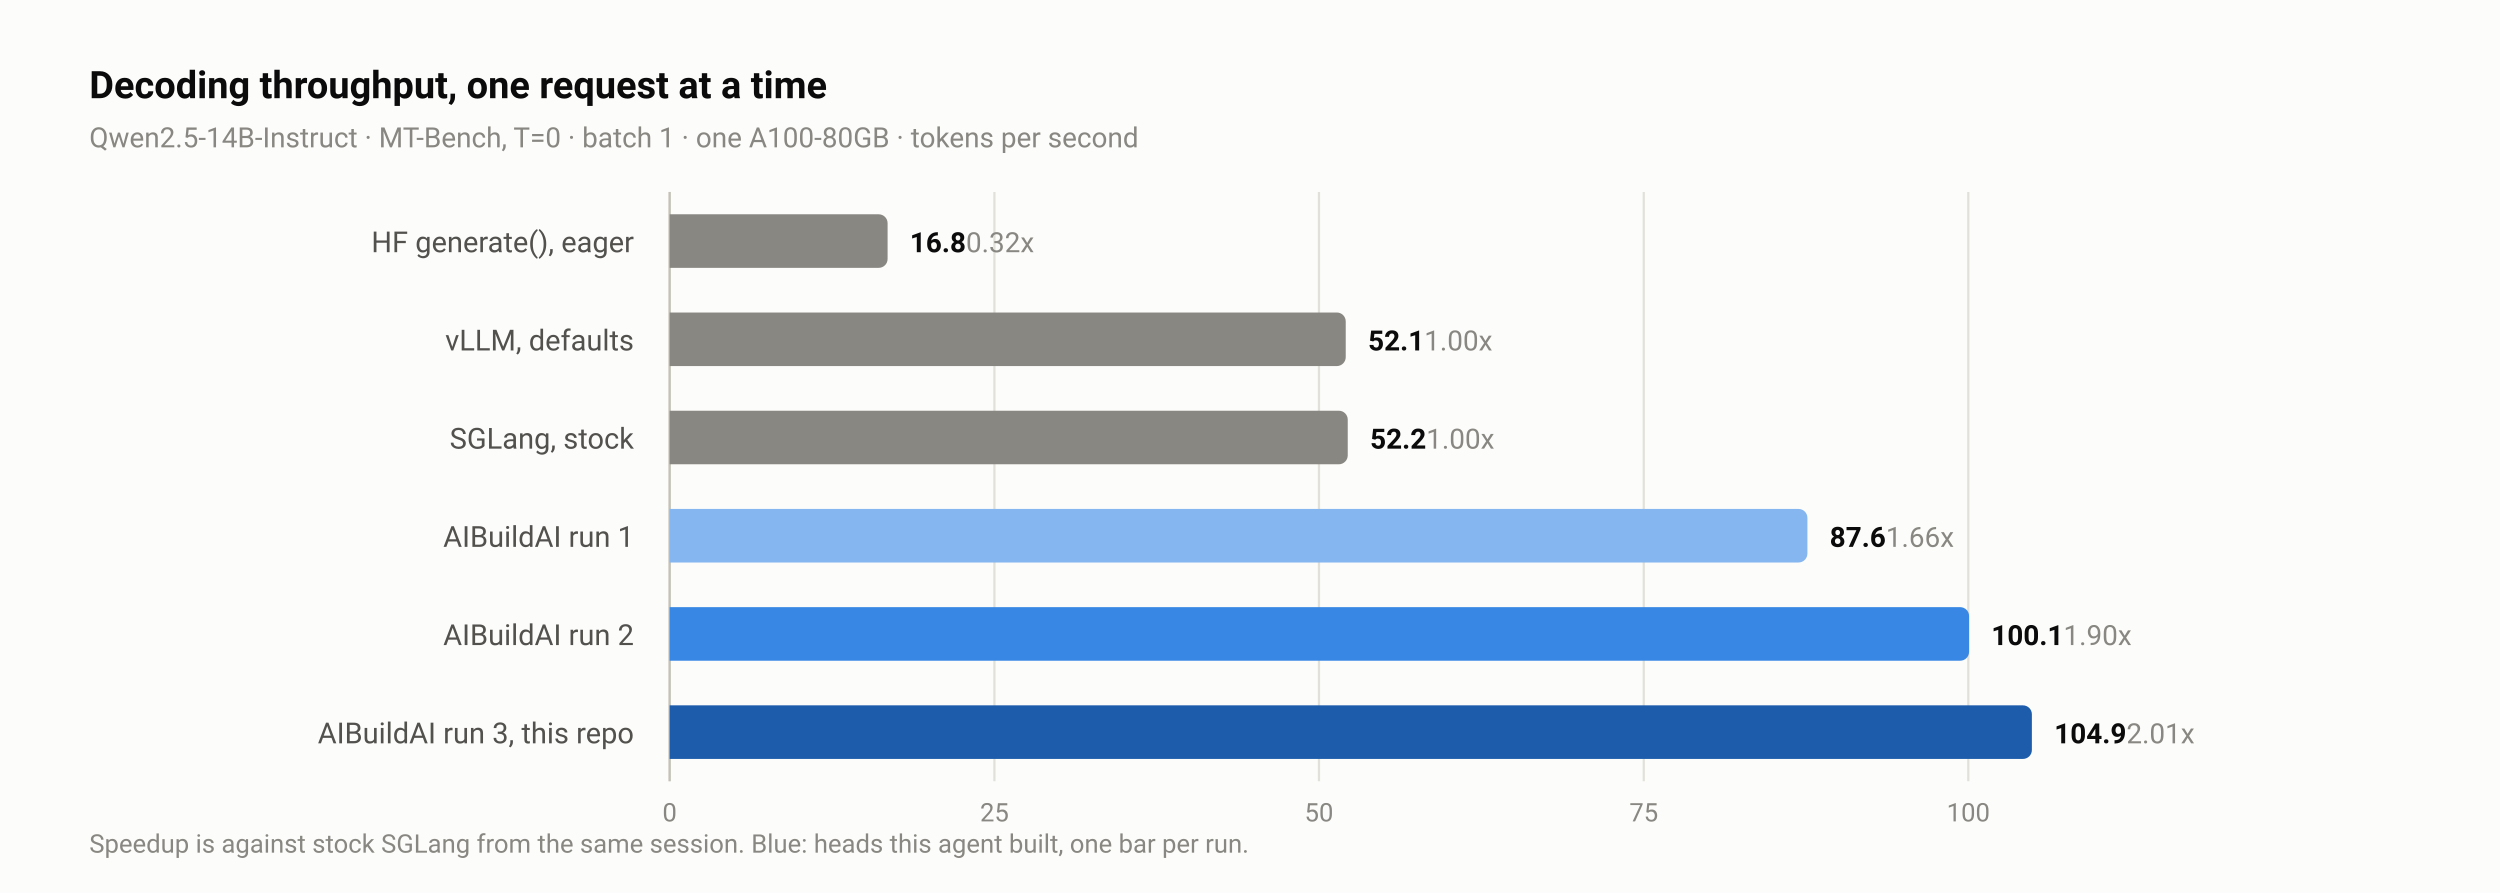
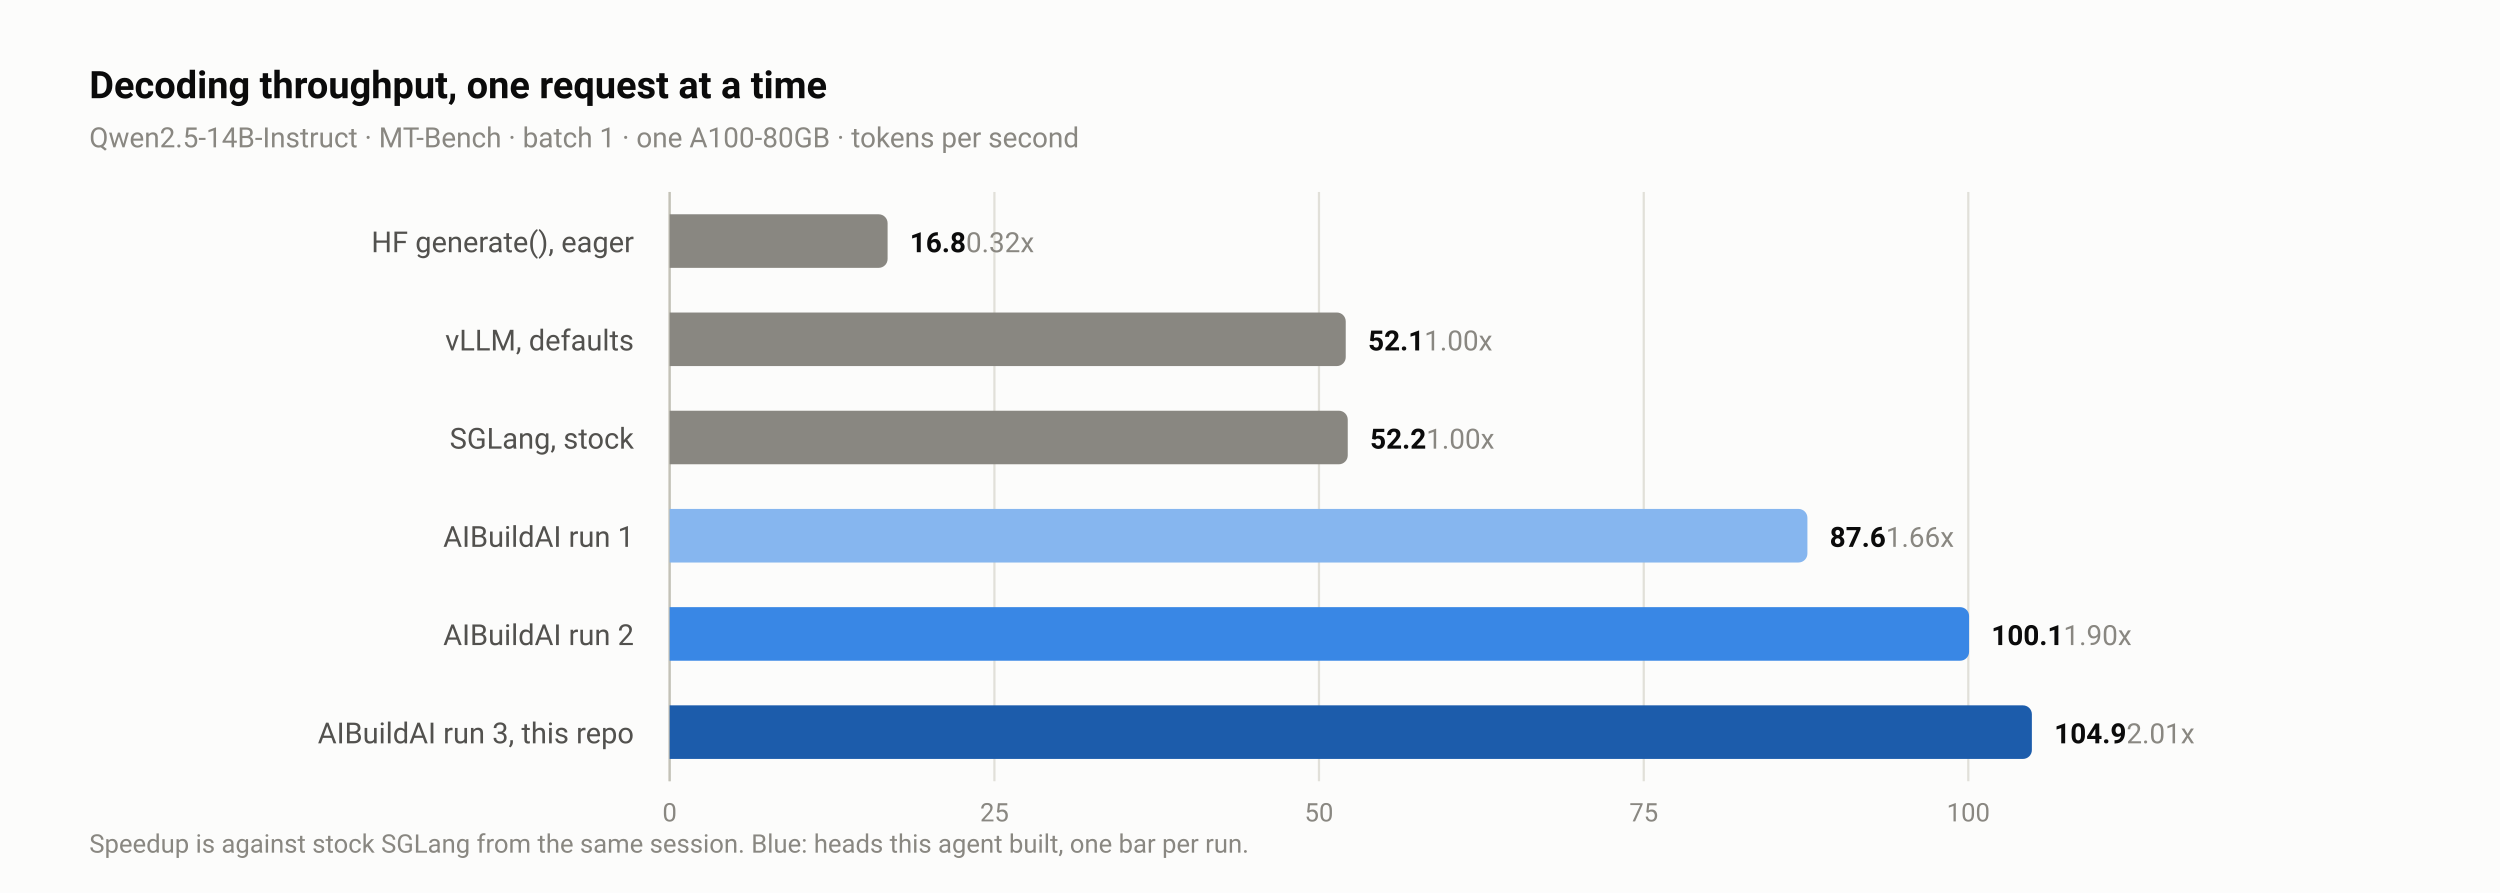
<svg xmlns="http://www.w3.org/2000/svg" viewBox="0 0 1120 400" width="1120" height="400" role="img" aria-label="Decoding throughput: HF eager 16.8, vLLM 52.1, SGLang 52.2, AIBuildAI runs 87.6, 100.1 and 104.9 tokens per second">
  <rect width="1120" height="400" fill="#fcfcfb" />
  <text x="40" y="44" font-family="system-ui, -apple-system, &quot;Segoe UI&quot;, Roboto, sans-serif" font-size="17" font-weight="600" fill="#0b0b0b">Decoding throughput, one request at a time</text>
-   <text x="40" y="66" font-family="system-ui, -apple-system, &quot;Segoe UI&quot;, Roboto, sans-serif" font-size="12.5" fill="#898781">Qwen2.5-14B-Instruct · MT-Bench, T=0 · batch 1 · one A100-80GB · tokens per second</text>
+   <text x="40" y="66" font-family="system-ui, -apple-system, &quot;Segoe UI&quot;, Roboto, sans-serif" font-size="12.5" fill="#898781">Qwen2.5-14B-Instruct · MT-Bench · batch 1 · one A100-80GB · tokens per second</text>
  <line x1="300.0" y1="86" x2="300.0" y2="350" stroke="#e1e0d9" stroke-width="1" />
  <text x="300.0" y="368" font-family="system-ui, -apple-system, &quot;Segoe UI&quot;, Roboto, sans-serif" font-size="11.5" fill="#898781" text-anchor="middle">0</text>
  <line x1="445.5" y1="86" x2="445.5" y2="350" stroke="#e1e0d9" stroke-width="1" />
  <text x="445.5" y="368" font-family="system-ui, -apple-system, &quot;Segoe UI&quot;, Roboto, sans-serif" font-size="11.5" fill="#898781" text-anchor="middle">25</text>
  <line x1="590.9" y1="86" x2="590.9" y2="350" stroke="#e1e0d9" stroke-width="1" />
  <text x="590.9" y="368" font-family="system-ui, -apple-system, &quot;Segoe UI&quot;, Roboto, sans-serif" font-size="11.5" fill="#898781" text-anchor="middle">50</text>
  <line x1="736.4" y1="86" x2="736.4" y2="350" stroke="#e1e0d9" stroke-width="1" />
  <text x="736.4" y="368" font-family="system-ui, -apple-system, &quot;Segoe UI&quot;, Roboto, sans-serif" font-size="11.5" fill="#898781" text-anchor="middle">75</text>
  <line x1="881.8" y1="86" x2="881.8" y2="350" stroke="#e1e0d9" stroke-width="1" />
  <text x="881.8" y="368" font-family="system-ui, -apple-system, &quot;Segoe UI&quot;, Roboto, sans-serif" font-size="11.5" fill="#898781" text-anchor="middle">100</text>
  <line x1="300" y1="86" x2="300" y2="350" stroke="#c3c2b7" stroke-width="1" />
  <text x="284" y="113" font-family="system-ui, -apple-system, &quot;Segoe UI&quot;, Roboto, sans-serif" font-size="13" fill="#52514e" text-anchor="end">HF generate(), eager</text>
  <path d="M300 96 H393.647 a4 4 0 0 1 4 4 V116 a4 4 0 0 1 -4 4 H300 Z" fill="#898781" />
  <text x="407.6" y="113" font-family="system-ui, -apple-system, &quot;Segoe UI&quot;, Roboto, sans-serif" font-size="12.5" font-weight="600" fill="#0b0b0b">16.8<tspan fill="#898781" font-weight="400">  0.32x</tspan>
  </text>
  <text x="284" y="157" font-family="system-ui, -apple-system, &quot;Segoe UI&quot;, Roboto, sans-serif" font-size="13" fill="#52514e" text-anchor="end">vLLM, defaults</text>
  <path d="M300 140 H598.889 a4 4 0 0 1 4 4 V160 a4 4 0 0 1 -4 4 H300 Z" fill="#898781" />
  <text x="612.9" y="157" font-family="system-ui, -apple-system, &quot;Segoe UI&quot;, Roboto, sans-serif" font-size="12.5" font-weight="600" fill="#0b0b0b">52.1<tspan fill="#898781" font-weight="400">  1.00x</tspan>
  </text>
  <text x="284" y="201" font-family="system-ui, -apple-system, &quot;Segoe UI&quot;, Roboto, sans-serif" font-size="13" fill="#52514e" text-anchor="end">SGLang, stock</text>
  <path d="M300 184 H599.791 a4 4 0 0 1 4 4 V204 a4 4 0 0 1 -4 4 H300 Z" fill="#898781" />
  <text x="613.8" y="201" font-family="system-ui, -apple-system, &quot;Segoe UI&quot;, Roboto, sans-serif" font-size="12.5" font-weight="600" fill="#0b0b0b">52.2<tspan fill="#898781" font-weight="400">  1.00x</tspan>
  </text>
  <text x="284" y="245" font-family="system-ui, -apple-system, &quot;Segoe UI&quot;, Roboto, sans-serif" font-size="13" fill="#52514e" text-anchor="end">AIBuildAI run 1</text>
  <path d="M300 228 H805.719 a4 4 0 0 1 4 4 V248 a4 4 0 0 1 -4 4 H300 Z" fill="#86b6ef" />
  <text x="819.7" y="245" font-family="system-ui, -apple-system, &quot;Segoe UI&quot;, Roboto, sans-serif" font-size="12.5" font-weight="600" fill="#0b0b0b">87.6<tspan fill="#898781" font-weight="400">  1.66x</tspan>
  </text>
  <text x="284" y="289" font-family="system-ui, -apple-system, &quot;Segoe UI&quot;, Roboto, sans-serif" font-size="13" fill="#52514e" text-anchor="end">AIBuildAI run 2</text>
  <path d="M300 272 H878.15 a4 4 0 0 1 4 4 V292 a4 4 0 0 1 -4 4 H300 Z" fill="#3987e5" />
  <text x="892.1" y="289" font-family="system-ui, -apple-system, &quot;Segoe UI&quot;, Roboto, sans-serif" font-size="12.5" font-weight="600" fill="#0b0b0b">100.1<tspan fill="#898781" font-weight="400">  1.90x</tspan>
  </text>
  <text x="284" y="333" font-family="system-ui, -apple-system, &quot;Segoe UI&quot;, Roboto, sans-serif" font-size="13" fill="#52514e" text-anchor="end">AIBuildAI run 3, this repo</text>
  <path d="M300 316 H906.281 a4 4 0 0 1 4 4 V336 a4 4 0 0 1 -4 4 H300 Z" fill="#1c5cab" />
  <text x="920.3" y="333" font-family="system-ui, -apple-system, &quot;Segoe UI&quot;, Roboto, sans-serif" font-size="12.5" font-weight="600" fill="#0b0b0b">104.9<tspan fill="#898781" font-weight="400">  2.01x</tspan>
  </text>
  <text x="40" y="382" font-family="system-ui, -apple-system, &quot;Segoe UI&quot;, Roboto, sans-serif" font-size="11.5" fill="#898781">Speedup is against stock SGLang from the same session. Blue: heads this agent built, one bar per run.</text>
</svg>
